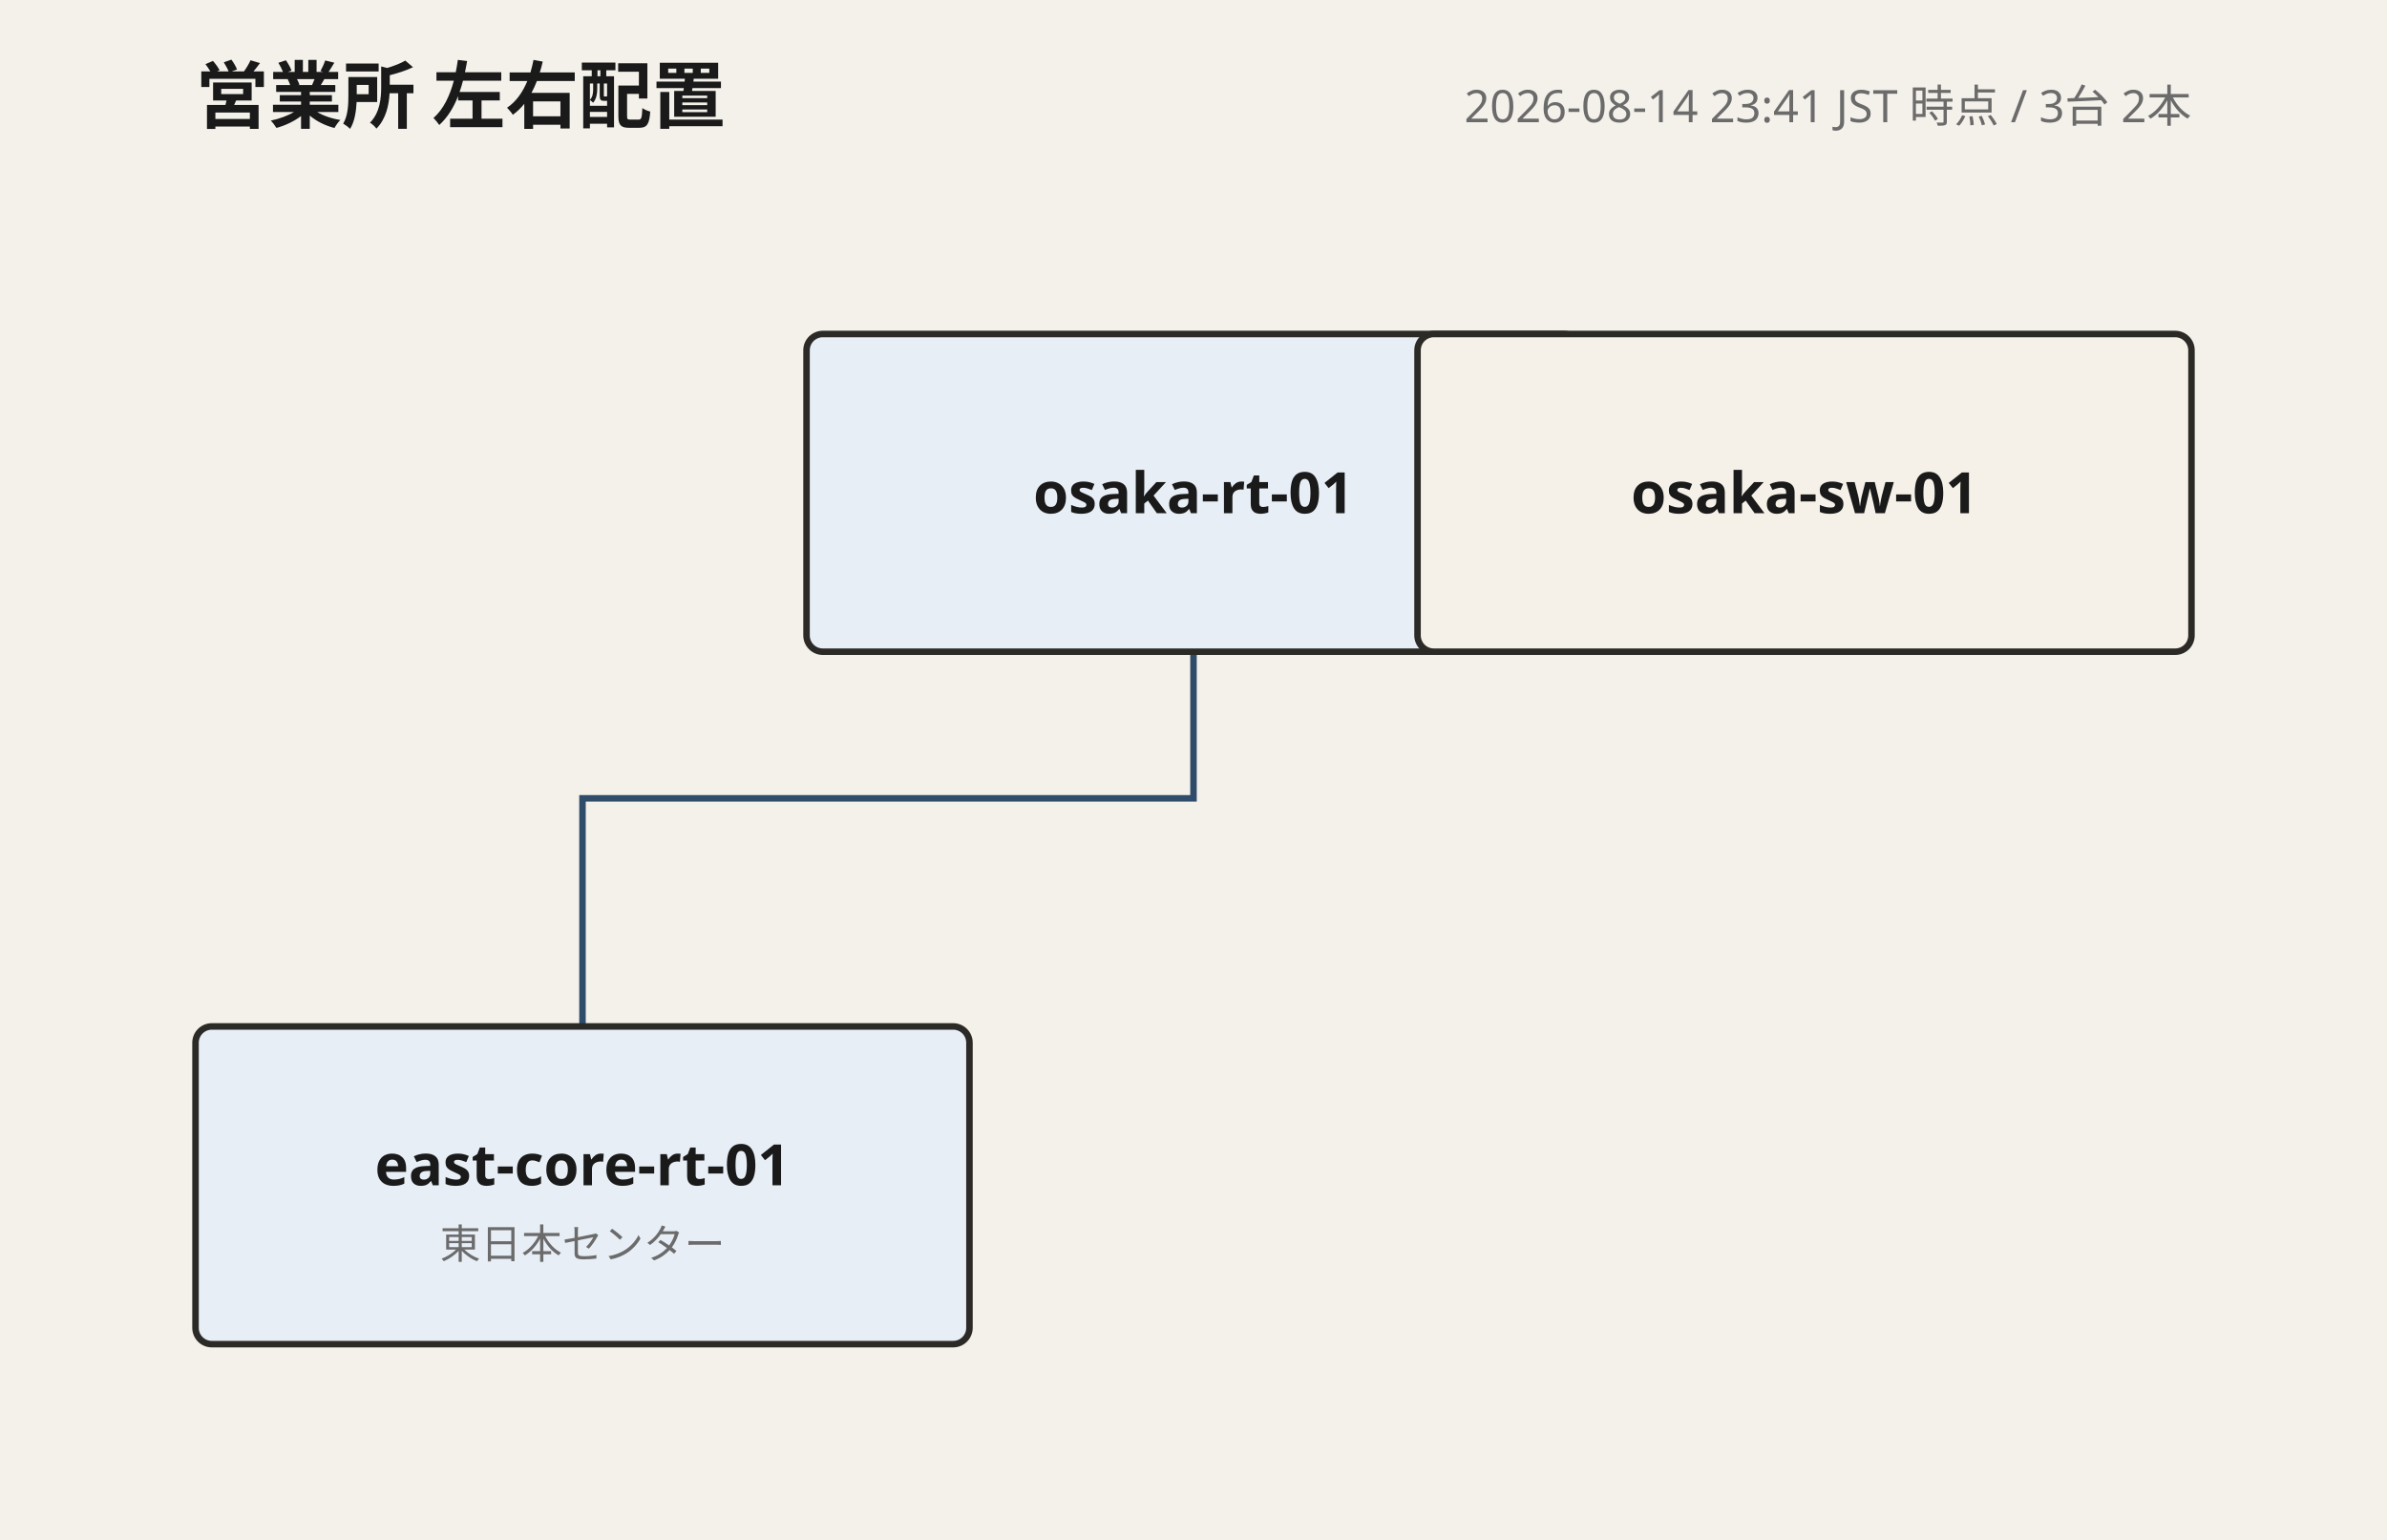
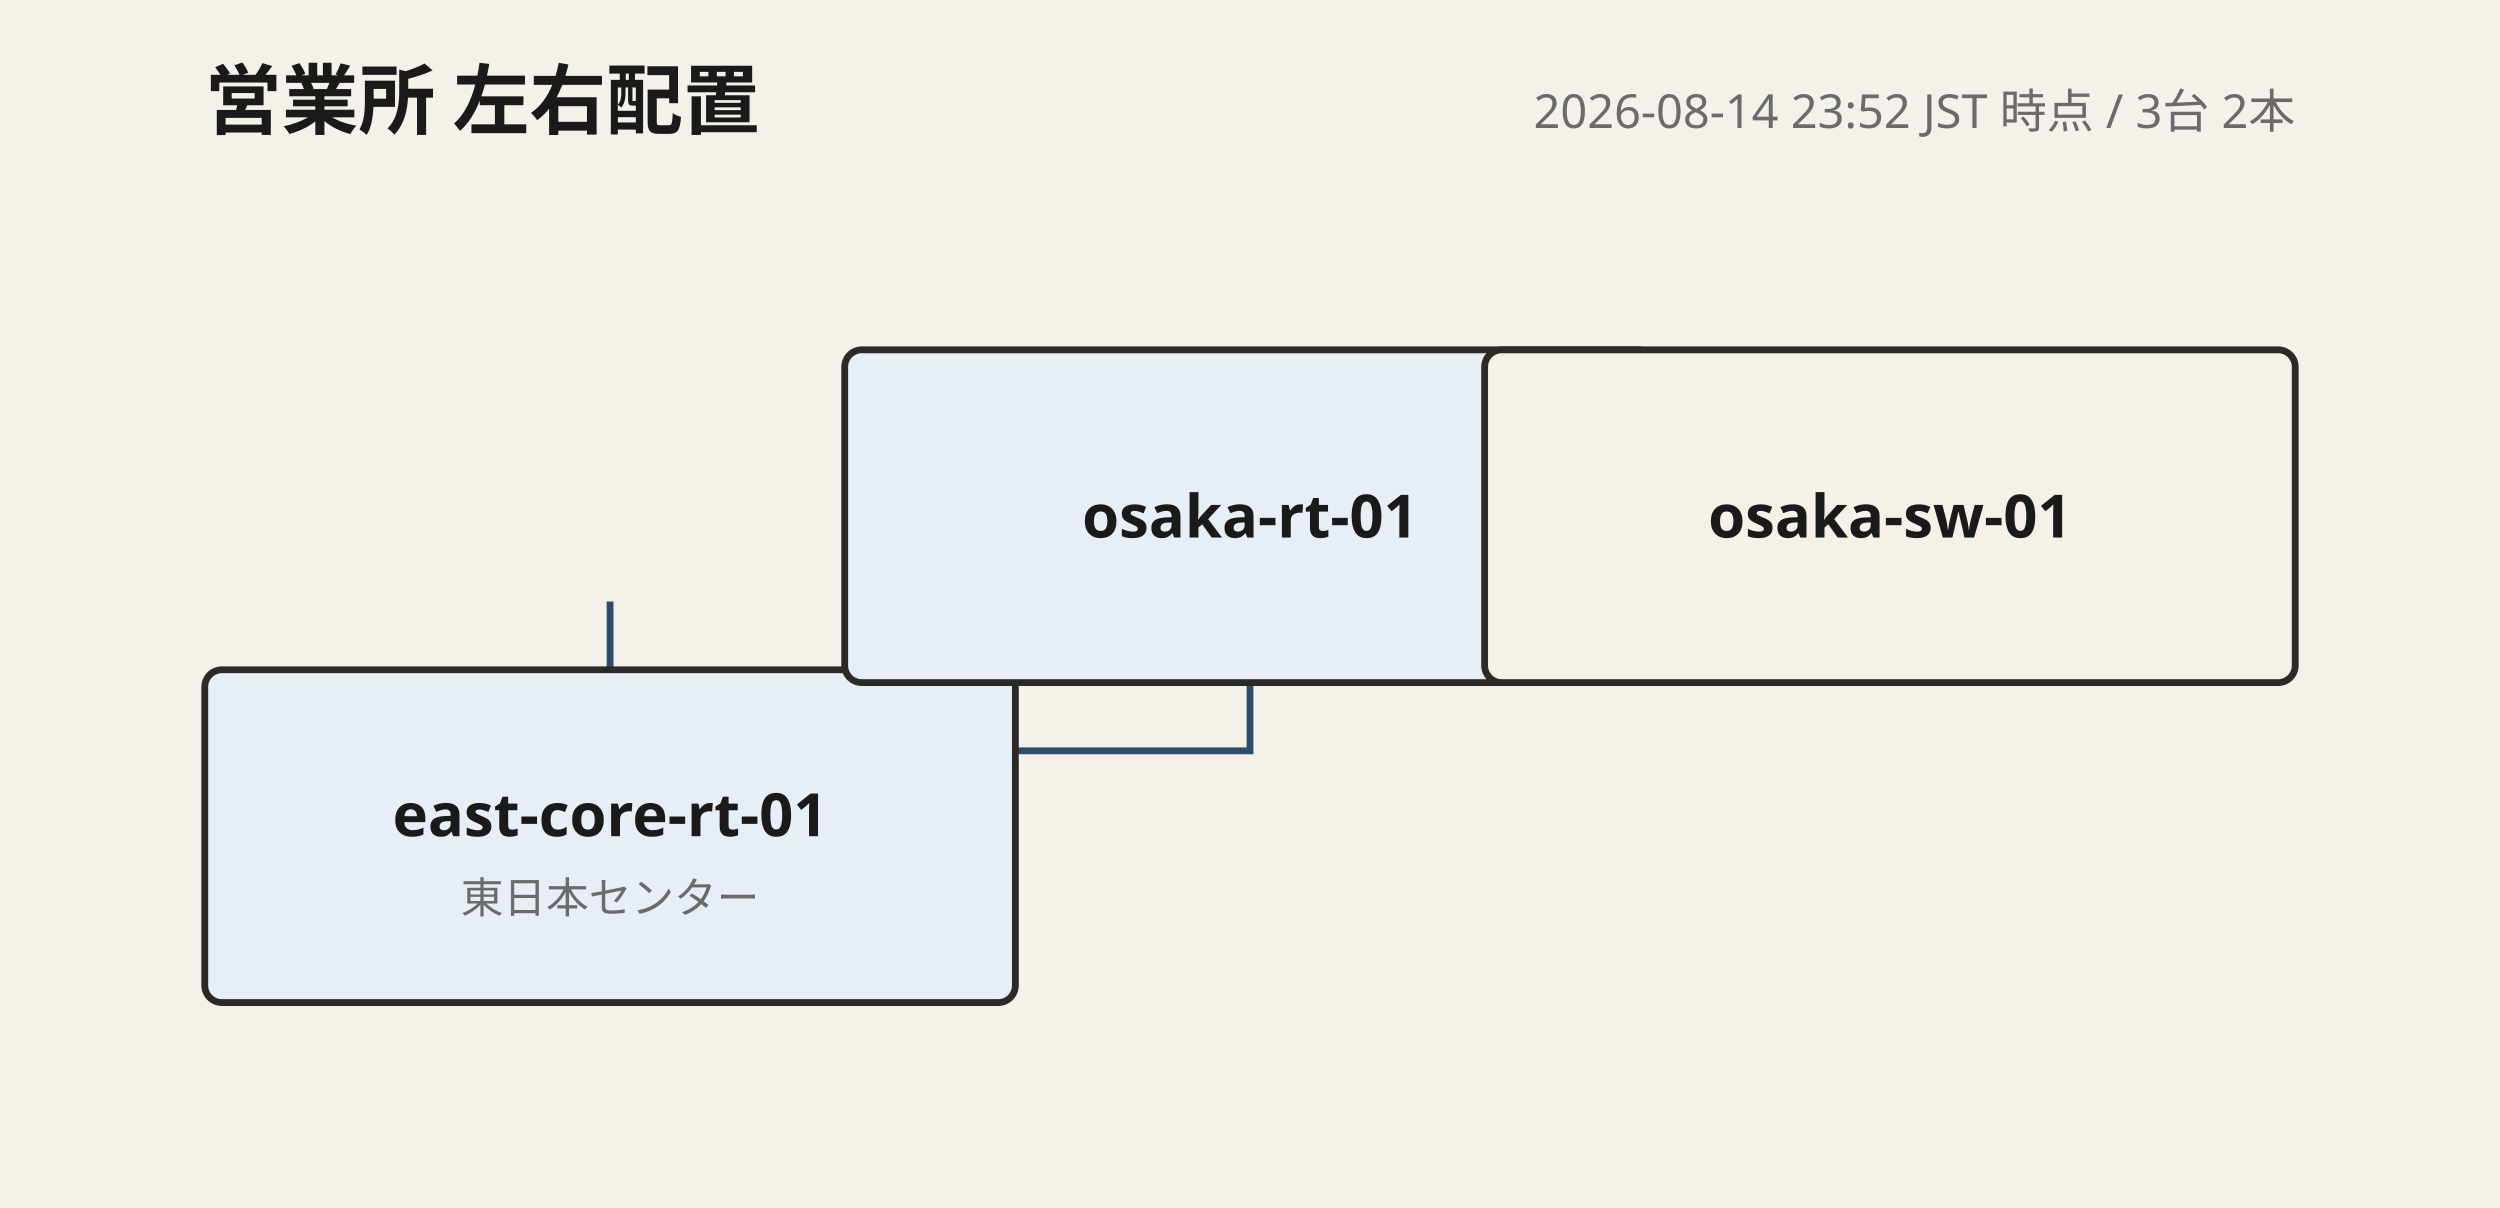
- <svg xmlns="http://www.w3.org/2000/svg" width="586" height="378" viewBox="0 0 586 378" font-family="'Yu Gothic', 'Hiragino Kaku Gothic ProN', Meiryo, 'Noto Sans JP', sans-serif">
+ <svg xmlns="http://www.w3.org/2000/svg" width="586" height="283" viewBox="0 0 586 283" font-family="'Yu Gothic', 'Hiragino Kaku Gothic ProN', Meiryo, 'Noto Sans JP', sans-serif">
  <rect width="100%" height="100%" fill="#f4f1ea" />
  <text x="48" y="30" font-size="18" font-weight="700" fill="#1a1a1a">営業所 左右配置</text>
-   <text x="538" y="30" font-size="11" fill="#6b6b6b" text-anchor="end">2026-08-14 23:41 JST 時点 / 3台 2本</text>
-   <polyline points="293,160 293,196 143,196 143,224 143,252" fill="none" stroke="#2f4d6a" stroke-width="1.6" />
-   <text class="port-label" x="176.0" y="167.0" font-size="10" fill="#2f6fb5" text-anchor="middle" paint-order="stroke" stroke="#ffffff" stroke-width="3" />
-   <text class="port-label" x="150.0" y="239.0" font-size="10" fill="#2f6fb5" text-anchor="middle" paint-order="stroke" stroke="#ffffff" stroke-width="3" />
+   <text x="538" y="30" font-size="11" fill="#6b6b6b" text-anchor="end">2026-08-14 23:52 JST 時点 / 3台 2本</text>
+   <polyline points="293,160 293,176 143,176 143,141 143,157" fill="none" stroke="#2f4d6a" stroke-width="1.6" />
+   <text class="port-label" x="286.0" y="167.0" font-size="10" fill="#2f6fb5" text-anchor="middle" paint-order="stroke" stroke="#ffffff" stroke-width="3" />
+   <text class="port-label" x="150.0" y="144.0" font-size="10" fill="#2f6fb5" text-anchor="middle" paint-order="stroke" stroke="#ffffff" stroke-width="3" />
  <polyline points="388,121 404,121 332,121 348,121" fill="none" stroke="#2f4d6a" stroke-width="1.6" />
-   <text class="port-label" x="398.0" y="67.0" font-size="10" fill="#2f6fb5" text-anchor="start" paint-order="stroke" stroke="#ffffff" stroke-width="3" />
-   <text class="port-label" x="338.0" y="67.0" font-size="10" fill="#2f6fb5" text-anchor="end" paint-order="stroke" stroke="#ffffff" stroke-width="3" />
+   <text class="port-label" x="398.0" y="72.0" font-size="10" fill="#2f6fb5" text-anchor="start" paint-order="stroke" stroke="#ffffff" stroke-width="3" />
+   <text class="port-label" x="338.0" y="72.0" font-size="10" fill="#2f6fb5" text-anchor="end" paint-order="stroke" stroke="#ffffff" stroke-width="3" />
  <g>
-     <rect x="48" y="252" width="190" height="78" rx="4" fill="#e7eef6" stroke="#2c2a26" stroke-width="1.6" />
-     <text x="143" y="291" font-size="14" font-weight="700" fill="#1a1a1a" text-anchor="middle">east-core-rt-01</text>
-     <text x="143" y="309" font-size="10" fill="#6b6b6b" text-anchor="middle">東日本センター</text>
+     <rect x="48" y="157" width="190" height="78" rx="4" fill="#e7eef6" stroke="#2c2a26" stroke-width="1.6" />
+     <text x="143" y="196" font-size="14" font-weight="700" fill="#1a1a1a" text-anchor="middle">east-core-rt-01</text>
+     <text x="143" y="214" font-size="10" fill="#6b6b6b" text-anchor="middle">東日本センター</text>
  </g>
  <g>
    <rect x="198" y="82" width="190" height="78" rx="4" fill="#e7eef6" stroke="#2c2a26" stroke-width="1.6" />
    <text x="293" y="126" font-size="14" font-weight="700" fill="#1a1a1a" text-anchor="middle">osaka-rt-01</text>
  </g>
  <g>
    <rect x="348" y="82" width="190" height="78" rx="4" fill="#f6f1e8" stroke="#2c2a26" stroke-width="1.6" />
    <text x="443" y="126" font-size="14" font-weight="700" fill="#1a1a1a" text-anchor="middle">osaka-sw-01</text>
  </g>
</svg>
